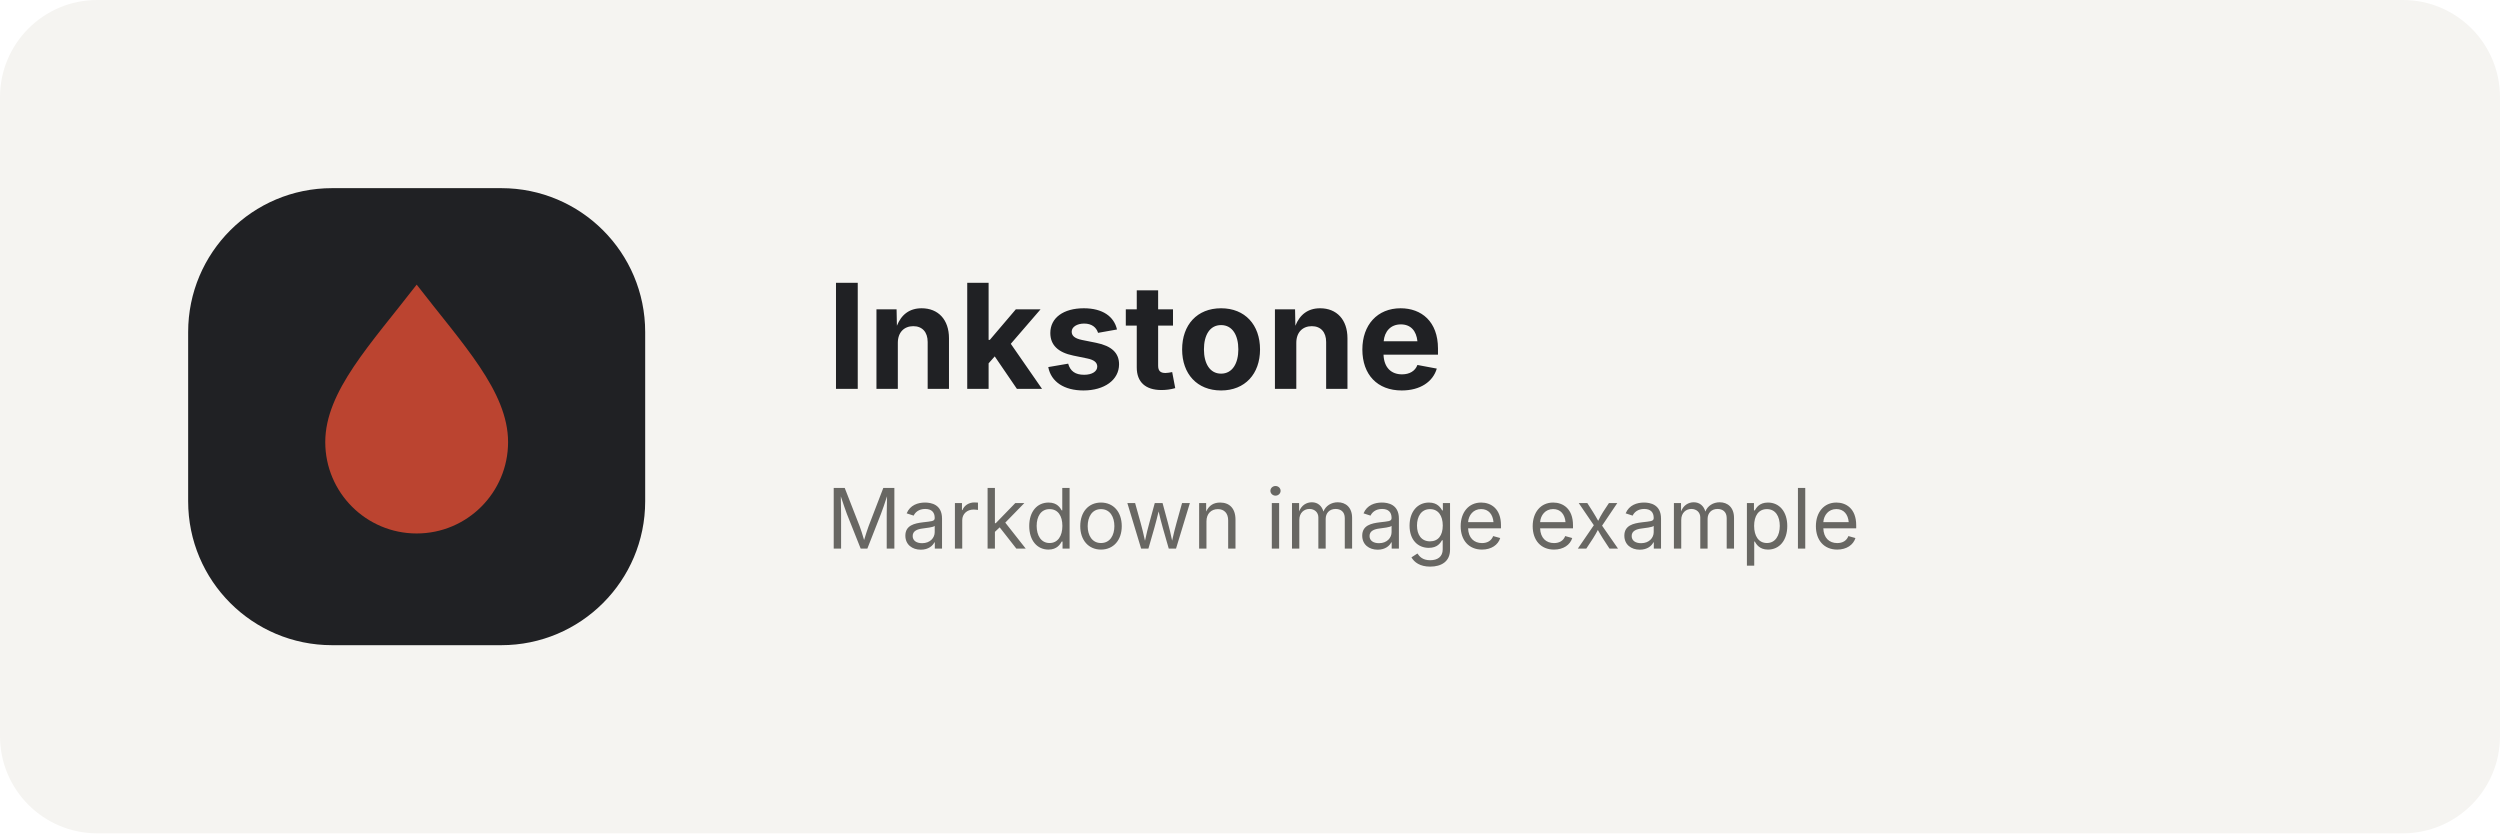
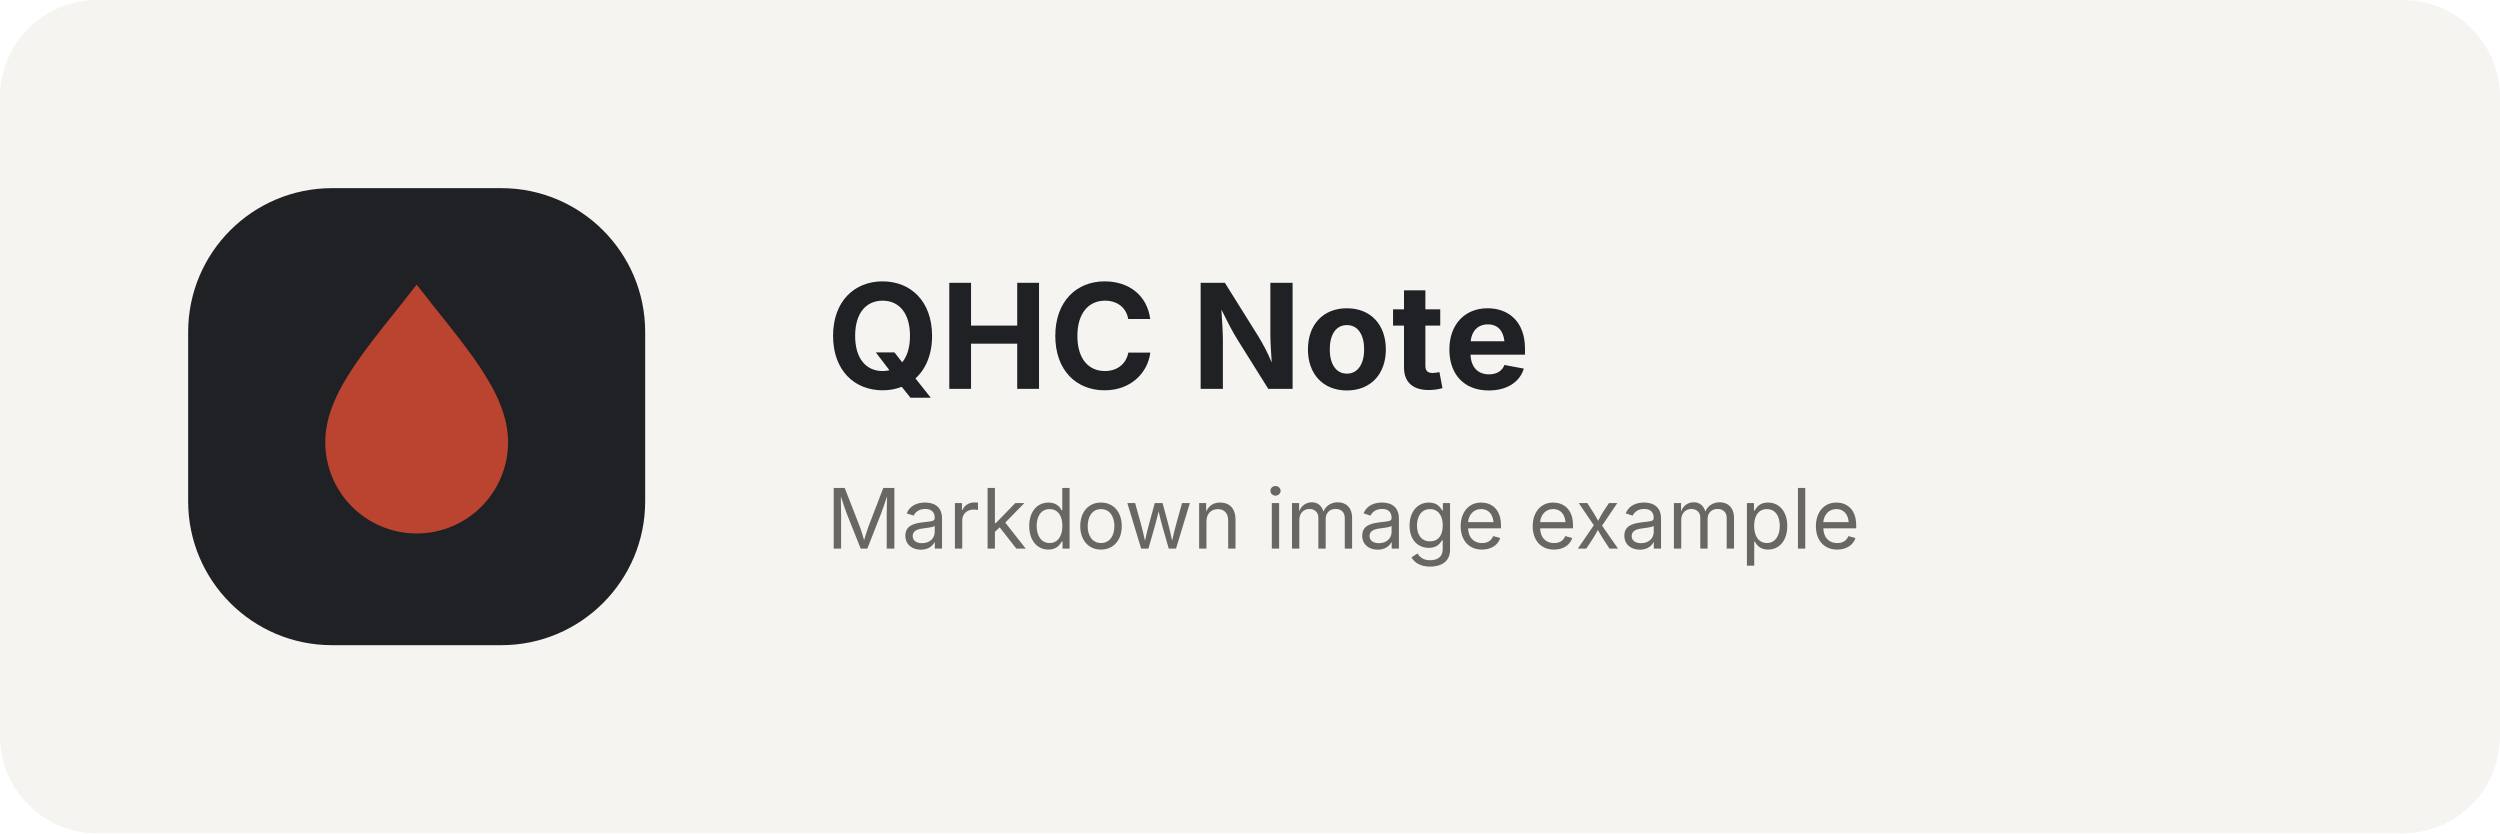
<svg xmlns="http://www.w3.org/2000/svg" width="720" height="240" viewBox="0 0 720 240" role="img" aria-labelledby="title description">
  <rect width="720" height="240" rx="28" fill="#f5f4f1" />
  <g transform="translate(42 42) scale(4.875)">
    <rect x="2.5" y="2.5" width="27" height="27" rx="8.5" fill="#202124" />
    <path d="M16 8.2c2.7 3.5 5.4 6.3 5.4 9.3a5.4 5.4 0 1 1-10.8 0c0-3 2.7-5.8 5.4-9.3z" fill="#bb4430" />
  </g>
-   <text x="238" y="112" fill="#202124" font-family="Inter, system-ui, sans-serif" font-size="42" font-weight="700">Inkstone</text>
+   <text x="238" y="112" fill="#202124" font-family="Inter, system-ui, sans-serif" font-size="42" font-weight="700">QHC Note</text>
  <text x="238" y="158" fill="#686763" font-family="Inter, system-ui, sans-serif" font-size="24">Markdown image example</text>
</svg>
